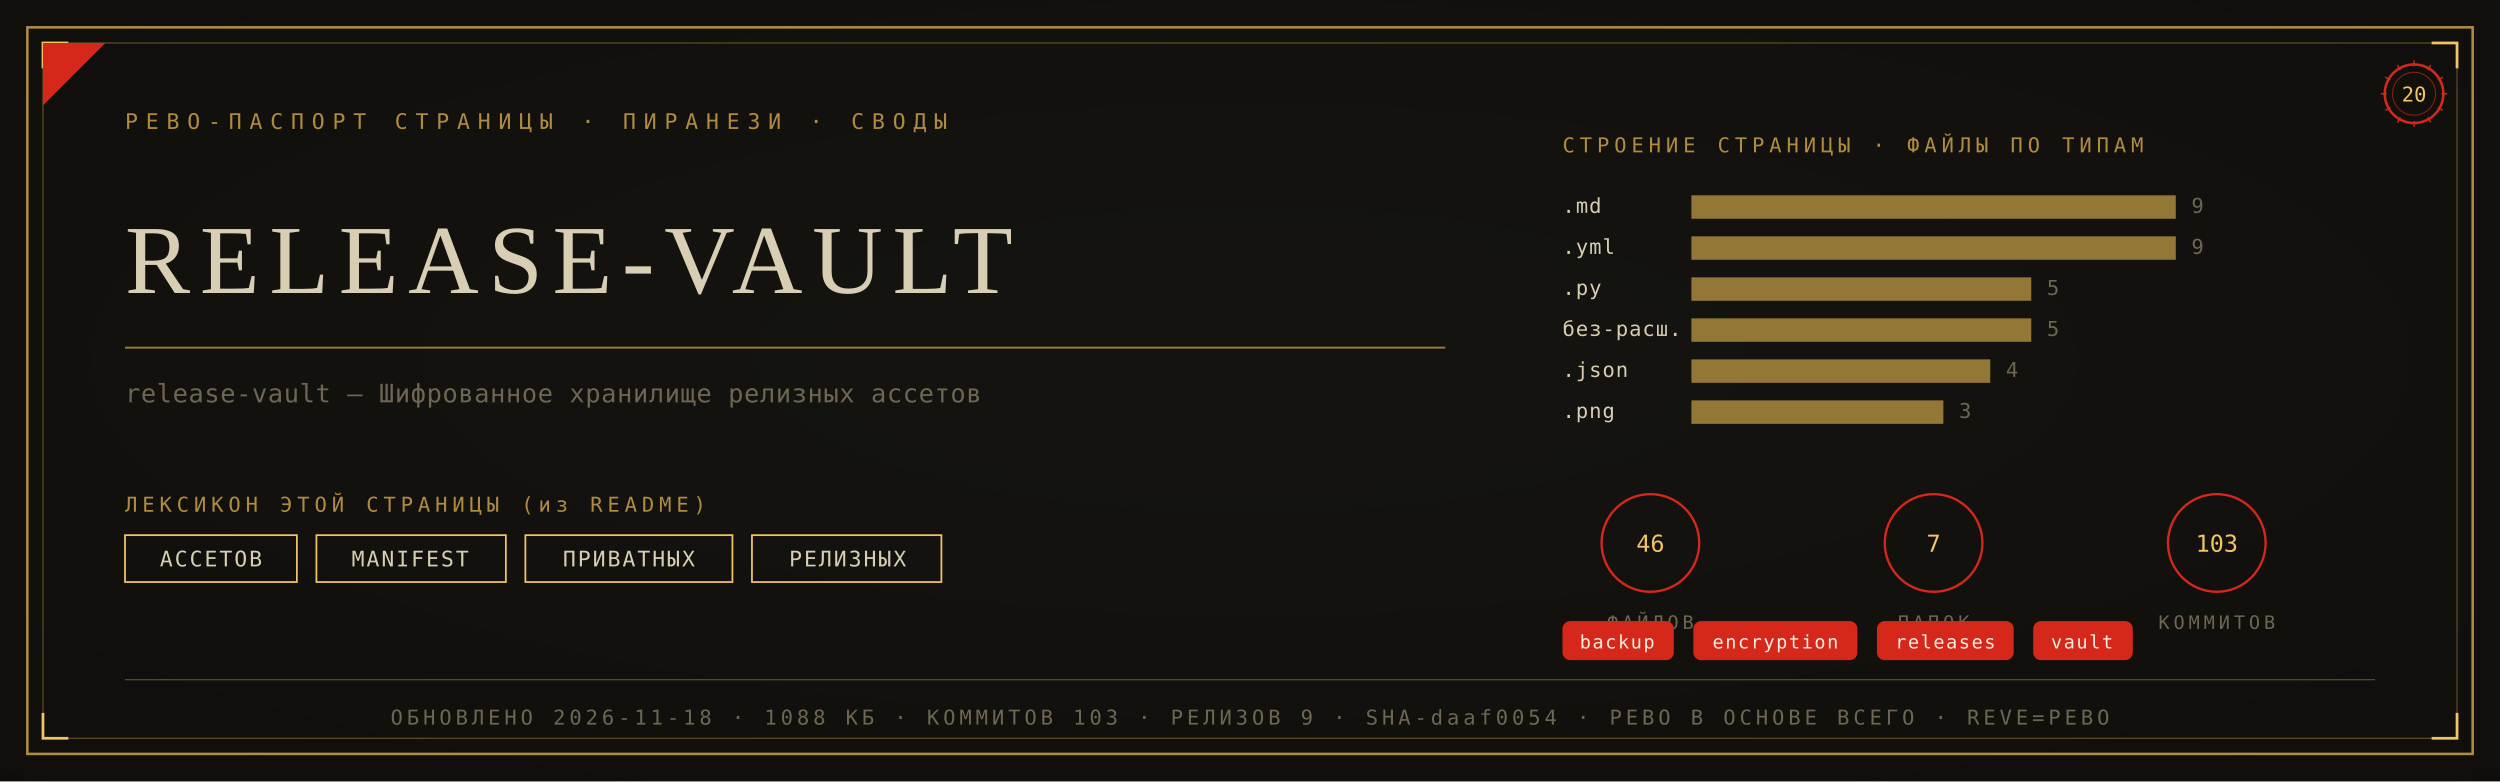
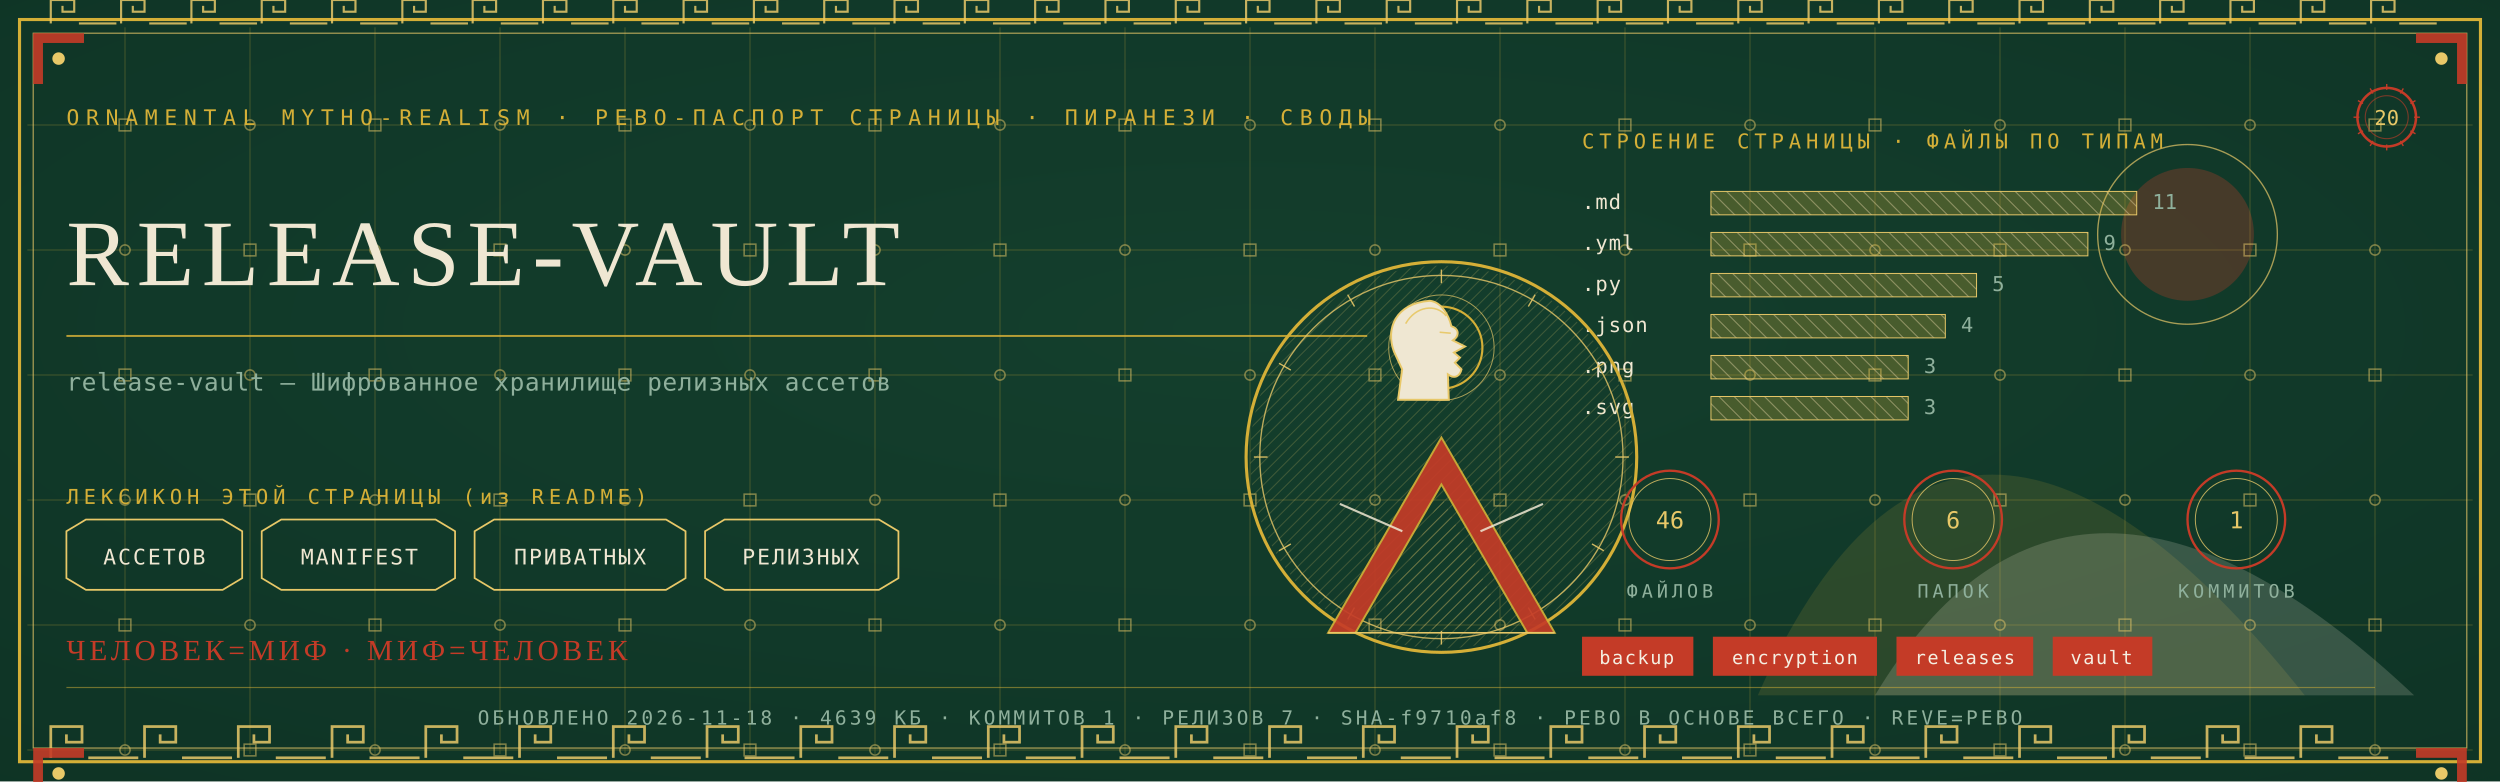
<svg xmlns="http://www.w3.org/2000/svg" viewBox="0 0 1280 400" width="1280" height="400">
  <defs>
-     <radialGradient id="rp20" cx="0.5" cy="0.46" r="1.05">
-       <stop offset="0" stop-color="#161410" />
-       <stop offset="1" stop-color="#0D0C0A" />
+     <radialGradient id="rp20" cx="0.5" cy="0.42" r="1.1">
+       <stop offset="0" stop-color="#14402E" />
+       <stop offset="1" stop-color="#0C2E21" />
    </radialGradient>
+     <pattern id="hatchm" width="4.2" height="4.2" patternUnits="userSpaceOnUse" patternTransform="rotate(45)">
+       <rect width="4.2" height="4.2" fill="none" />
+       <line x1="0" y1="0" x2="0" y2="4.2" stroke="#E8C868" stroke-width="0.5" />
+     </pattern>
+     <pattern id="hatchv" width="5.5" height="5.5" patternUnits="userSpaceOnUse" patternTransform="rotate(-45)">
+       <rect width="5.5" height="5.5" fill="none" />
+       <line x1="0" y1="0" x2="0" y2="5.5" stroke="#EFE7D2" stroke-width="0.5" />
+     </pattern>
  </defs>
-   <rect width="1280" height="400" fill="#0D0C0A" />
-   <rect width="1280" height="400" fill="url(#rp20)" opacity="0.92" />
-   <rect x="14" y="14" width="1252" height="372" fill="none" stroke="#B08D3E" stroke-width="1.3" />
-   <rect x="22" y="22" width="1236" height="356" fill="none" stroke="#B08D3E" stroke-width="0.55" opacity="0.55" />
-   <path d="M 22 35 L 22 22 L 35 22" fill="none" stroke="#F2C464" stroke-width="1.4" />
-   <path d="M 1258 35 L 1258 22 L 1245 22" fill="none" stroke="#F2C464" stroke-width="1.4" />
-   <path d="M 22 365 L 22 378 L 35 378" fill="none" stroke="#F2C464" stroke-width="1.4" />
-   <path d="M 1258 365 L 1258 378 L 1245 378" fill="none" stroke="#F2C464" stroke-width="1.4" />
-   <path d="M 22 54 L 22 22 L 54 22 Z" fill="#D5281B" />
-   <text x="64" y="66" font-family="'Cascadia Mono', ui-monospace, Consolas, monospace" font-size="11" fill="#B08D3E" letter-spacing="4">РЕВО-ПАСПОРТ СТРАНИЦЫ · ПИРАНЕЗИ · СВОДЫ</text>
-   <g transform="translate(1236,48)">
-     <circle r="15" fill="none" stroke="#D5281B" stroke-width="1.3" />
-     <circle r="11" fill="none" stroke="#D5281B" stroke-width="0.55" opacity="0.6" />
-     <text y="4" text-anchor="middle" font-family="'Cascadia Mono', ui-monospace, Consolas, monospace" font-size="10.5" fill="#F2C464">20</text>
-     <g stroke="#D5281B" stroke-width="0.7">
+   <rect width="1280" height="400" fill="#0C2E21" />
+   <rect width="1280" height="400" fill="url(#rp20)" opacity="0.94" />
+   <path d="M 900 356 Q 1000 130 1180 356 Z" fill="#D4AF37" opacity="0.14" />
+   <path d="M 960 356 Q 1060 190 1236 356 Z" fill="#EFE7D2" opacity="0.18" />
+   <circle cx="1120" cy="120" r="34" fill="#C43B27" opacity="0.30" />
+   <circle cx="1120" cy="120" r="46" fill="none" stroke="#E8C868" stroke-width="0.7" opacity="0.7" />
+   <g stroke="#D4AF37" stroke-width="0.45" opacity="0.30">
+     <line x1="64" y1="14" x2="64" y2="386" />
+     <line x1="128" y1="14" x2="128" y2="386" />
+     <line x1="192" y1="14" x2="192" y2="386" />
+     <line x1="256" y1="14" x2="256" y2="386" />
+     <line x1="320" y1="14" x2="320" y2="386" />
+     <line x1="384" y1="14" x2="384" y2="386" />
+     <line x1="448" y1="14" x2="448" y2="386" />
+     <line x1="512" y1="14" x2="512" y2="386" />
+     <line x1="576" y1="14" x2="576" y2="386" />
+     <line x1="640" y1="14" x2="640" y2="386" />
+     <line x1="704" y1="14" x2="704" y2="386" />
+     <line x1="768" y1="14" x2="768" y2="386" />
+     <line x1="832" y1="14" x2="832" y2="386" />
+     <line x1="896" y1="14" x2="896" y2="386" />
+     <line x1="960" y1="14" x2="960" y2="386" />
+     <line x1="1024" y1="14" x2="1024" y2="386" />
+     <line x1="1088" y1="14" x2="1088" y2="386" />
+     <line x1="1152" y1="14" x2="1152" y2="386" />
+     <line x1="1216" y1="14" x2="1216" y2="386" />
+     <line x1="14" y1="64" x2="1266" y2="64" />
+     <line x1="14" y1="128" x2="1266" y2="128" />
+     <line x1="14" y1="192" x2="1266" y2="192" />
+     <line x1="14" y1="256" x2="1266" y2="256" />
+     <line x1="14" y1="320" x2="1266" y2="320" />
+     <line x1="14" y1="384" x2="1266" y2="384" />
+   </g>
+   <g fill="none" stroke="#E8C868" stroke-width="0.8" opacity="0.5">
+     <rect x="61" y="61" width="6" height="6" />
+     <circle cx="64" cy="128" r="2.6" />
+     <rect x="61" y="189" width="6" height="6" />
+     <circle cx="64" cy="256" r="2.6" />
+     <rect x="61" y="317" width="6" height="6" />
+     <circle cx="64" cy="384" r="2.6" />
+     <circle cx="128" cy="64" r="2.6" />
+     <rect x="125" y="125" width="6" height="6" />
+     <circle cx="128" cy="192" r="2.6" />
+     <rect x="125" y="253" width="6" height="6" />
+     <circle cx="128" cy="320" r="2.6" />
+     <rect x="125" y="381" width="6" height="6" />
+     <rect x="189" y="61" width="6" height="6" />
+     <circle cx="192" cy="128" r="2.6" />
+     <rect x="189" y="189" width="6" height="6" />
+     <circle cx="192" cy="256" r="2.6" />
+     <rect x="189" y="317" width="6" height="6" />
+     <circle cx="192" cy="384" r="2.6" />
+     <circle cx="256" cy="64" r="2.6" />
+     <rect x="253" y="125" width="6" height="6" />
+     <circle cx="256" cy="192" r="2.6" />
+     <rect x="253" y="253" width="6" height="6" />
+     <circle cx="256" cy="320" r="2.6" />
+     <rect x="253" y="381" width="6" height="6" />
+     <rect x="317" y="61" width="6" height="6" />
+     <circle cx="320" cy="128" r="2.6" />
+     <rect x="317" y="189" width="6" height="6" />
+     <circle cx="320" cy="256" r="2.6" />
+     <rect x="317" y="317" width="6" height="6" />
+     <circle cx="320" cy="384" r="2.6" />
+     <circle cx="384" cy="64" r="2.6" />
+     <rect x="381" y="125" width="6" height="6" />
+     <circle cx="384" cy="192" r="2.6" />
+     <rect x="381" y="253" width="6" height="6" />
+     <circle cx="384" cy="320" r="2.6" />
+     <rect x="381" y="381" width="6" height="6" />
+     <rect x="445" y="61" width="6" height="6" />
+     <circle cx="448" cy="128" r="2.6" />
+     <rect x="445" y="189" width="6" height="6" />
+     <circle cx="448" cy="256" r="2.6" />
+     <rect x="445" y="317" width="6" height="6" />
+     <circle cx="448" cy="384" r="2.6" />
+     <circle cx="512" cy="64" r="2.6" />
+     <rect x="509" y="125" width="6" height="6" />
+     <circle cx="512" cy="192" r="2.6" />
+     <rect x="509" y="253" width="6" height="6" />
+     <circle cx="512" cy="320" r="2.6" />
+     <rect x="509" y="381" width="6" height="6" />
+     <rect x="573" y="61" width="6" height="6" />
+     <circle cx="576" cy="128" r="2.6" />
+     <rect x="573" y="189" width="6" height="6" />
+     <circle cx="576" cy="256" r="2.6" />
+     <rect x="573" y="317" width="6" height="6" />
+     <circle cx="576" cy="384" r="2.6" />
+     <circle cx="640" cy="64" r="2.6" />
+     <rect x="637" y="125" width="6" height="6" />
+     <circle cx="640" cy="192" r="2.6" />
+     <rect x="637" y="253" width="6" height="6" />
+     <circle cx="640" cy="320" r="2.6" />
+     <rect x="637" y="381" width="6" height="6" />
+     <rect x="701" y="61" width="6" height="6" />
+     <circle cx="704" cy="128" r="2.6" />
+     <rect x="701" y="189" width="6" height="6" />
+     <circle cx="704" cy="256" r="2.6" />
+     <rect x="701" y="317" width="6" height="6" />
+     <circle cx="704" cy="384" r="2.6" />
+     <circle cx="768" cy="64" r="2.6" />
+     <rect x="765" y="125" width="6" height="6" />
+     <circle cx="768" cy="192" r="2.6" />
+     <rect x="765" y="253" width="6" height="6" />
+     <circle cx="768" cy="320" r="2.6" />
+     <rect x="765" y="381" width="6" height="6" />
+     <rect x="829" y="61" width="6" height="6" />
+     <circle cx="832" cy="128" r="2.6" />
+     <rect x="829" y="189" width="6" height="6" />
+     <circle cx="832" cy="256" r="2.6" />
+     <rect x="829" y="317" width="6" height="6" />
+     <circle cx="832" cy="384" r="2.6" />
+     <circle cx="896" cy="64" r="2.6" />
+     <rect x="893" y="125" width="6" height="6" />
+     <circle cx="896" cy="192" r="2.6" />
+     <rect x="893" y="253" width="6" height="6" />
+     <circle cx="896" cy="320" r="2.6" />
+     <rect x="893" y="381" width="6" height="6" />
+     <rect x="957" y="61" width="6" height="6" />
+     <circle cx="960" cy="128" r="2.6" />
+     <rect x="957" y="189" width="6" height="6" />
+     <circle cx="960" cy="256" r="2.6" />
+     <rect x="957" y="317" width="6" height="6" />
+     <circle cx="960" cy="384" r="2.6" />
+     <circle cx="1024" cy="64" r="2.6" />
+     <rect x="1021" y="125" width="6" height="6" />
+     <circle cx="1024" cy="192" r="2.6" />
+     <rect x="1021" y="253" width="6" height="6" />
+     <circle cx="1024" cy="320" r="2.6" />
+     <rect x="1021" y="381" width="6" height="6" />
+     <rect x="1085" y="61" width="6" height="6" />
+     <circle cx="1088" cy="128" r="2.6" />
+     <rect x="1085" y="189" width="6" height="6" />
+     <circle cx="1088" cy="256" r="2.6" />
+     <rect x="1085" y="317" width="6" height="6" />
+     <circle cx="1088" cy="384" r="2.6" />
+     <circle cx="1152" cy="64" r="2.6" />
+     <rect x="1149" y="125" width="6" height="6" />
+     <circle cx="1152" cy="192" r="2.6" />
+     <rect x="1149" y="253" width="6" height="6" />
+     <circle cx="1152" cy="320" r="2.6" />
+     <rect x="1149" y="381" width="6" height="6" />
+     <rect x="1213" y="61" width="6" height="6" />
+     <circle cx="1216" cy="128" r="2.6" />
+     <rect x="1213" y="189" width="6" height="6" />
+     <circle cx="1216" cy="256" r="2.6" />
+     <rect x="1213" y="317" width="6" height="6" />
+     <circle cx="1216" cy="384" r="2.6" />
+   </g>
+   <rect x="10" y="10" width="1260" height="380" fill="none" stroke="#D4AF37" stroke-width="1.6" />
+   <rect x="17" y="17" width="1246" height="366" fill="none" stroke="#E8C868" stroke-width="0.6" opacity="0.75" />
+   <g fill="none" stroke="#E8C868" stroke-width="1.4" opacity="0.85">
+     <path d="M 26 388 L 26 372 L 42 372 L 42 380.0 L 34.0 380.0 L 34.0 376.0" />
+     <line x1="45.2" y1="388" x2="70.8" y2="388" />
+     <path d="M 74 388 L 74 372 L 90 372 L 90 380.0 L 82.0 380.0 L 82.0 376.0" />
+     <line x1="93.2" y1="388" x2="118.8" y2="388" />
+     <path d="M 122 388 L 122 372 L 138 372 L 138 380.0 L 130.0 380.0 L 130.0 376.0" />
+     <line x1="141.2" y1="388" x2="166.8" y2="388" />
+     <path d="M 170 388 L 170 372 L 186 372 L 186 380.0 L 178.0 380.0 L 178.0 376.0" />
+     <line x1="189.2" y1="388" x2="214.8" y2="388" />
+     <path d="M 218 388 L 218 372 L 234 372 L 234 380.0 L 226.0 380.0 L 226.0 376.0" />
+     <line x1="237.2" y1="388" x2="262.8" y2="388" />
+     <path d="M 266 388 L 266 372 L 282 372 L 282 380.0 L 274.0 380.0 L 274.0 376.0" />
+     <line x1="285.2" y1="388" x2="310.8" y2="388" />
+     <path d="M 314 388 L 314 372 L 330 372 L 330 380.0 L 322.0 380.0 L 322.0 376.0" />
+     <line x1="333.2" y1="388" x2="358.8" y2="388" />
+     <path d="M 362 388 L 362 372 L 378 372 L 378 380.0 L 370.0 380.0 L 370.0 376.0" />
+     <line x1="381.2" y1="388" x2="406.8" y2="388" />
+     <path d="M 410 388 L 410 372 L 426 372 L 426 380.0 L 418.0 380.0 L 418.0 376.0" />
+     <line x1="429.2" y1="388" x2="454.8" y2="388" />
+     <path d="M 458 388 L 458 372 L 474 372 L 474 380.0 L 466.0 380.0 L 466.0 376.0" />
+     <line x1="477.2" y1="388" x2="502.8" y2="388" />
+     <path d="M 506 388 L 506 372 L 522 372 L 522 380.0 L 514.0 380.0 L 514.0 376.0" />
+     <line x1="525.2" y1="388" x2="550.8" y2="388" />
+     <path d="M 554 388 L 554 372 L 570 372 L 570 380.0 L 562.0 380.0 L 562.0 376.0" />
+     <line x1="573.2" y1="388" x2="598.8" y2="388" />
+     <path d="M 602 388 L 602 372 L 618 372 L 618 380.0 L 610.0 380.0 L 610.0 376.0" />
+     <line x1="621.2" y1="388" x2="646.8" y2="388" />
+     <path d="M 650 388 L 650 372 L 666 372 L 666 380.0 L 658.0 380.0 L 658.0 376.0" />
+     <line x1="669.2" y1="388" x2="694.8" y2="388" />
+     <path d="M 698 388 L 698 372 L 714 372 L 714 380.0 L 706.0 380.0 L 706.0 376.0" />
+     <line x1="717.2" y1="388" x2="742.8" y2="388" />
+     <path d="M 746 388 L 746 372 L 762 372 L 762 380.0 L 754.0 380.0 L 754.0 376.0" />
+     <line x1="765.2" y1="388" x2="790.8" y2="388" />
+     <path d="M 794 388 L 794 372 L 810 372 L 810 380.0 L 802.0 380.0 L 802.0 376.0" />
+     <line x1="813.2" y1="388" x2="838.8" y2="388" />
+     <path d="M 842 388 L 842 372 L 858 372 L 858 380.0 L 850.0 380.0 L 850.0 376.0" />
+     <line x1="861.2" y1="388" x2="886.8" y2="388" />
+     <path d="M 890 388 L 890 372 L 906 372 L 906 380.0 L 898.0 380.0 L 898.0 376.0" />
+     <line x1="909.2" y1="388" x2="934.8" y2="388" />
+     <path d="M 938 388 L 938 372 L 954 372 L 954 380.0 L 946.0 380.0 L 946.0 376.0" />
+     <line x1="957.2" y1="388" x2="982.8" y2="388" />
+     <path d="M 986 388 L 986 372 L 1002 372 L 1002 380.0 L 994.0 380.0 L 994.0 376.0" />
+     <line x1="1005.2" y1="388" x2="1030.8" y2="388" />
+     <path d="M 1034 388 L 1034 372 L 1050 372 L 1050 380.0 L 1042.0 380.0 L 1042.0 376.0" />
+     <line x1="1053.2" y1="388" x2="1078.8" y2="388" />
+     <path d="M 1082 388 L 1082 372 L 1098 372 L 1098 380.0 L 1090.0 380.0 L 1090.0 376.0" />
+     <line x1="1101.2" y1="388" x2="1126.8" y2="388" />
+     <path d="M 1130 388 L 1130 372 L 1146 372 L 1146 380.0 L 1138.0 380.0 L 1138.0 376.0" />
+     <line x1="1149.2" y1="388" x2="1174.8" y2="388" />
+     <path d="M 1178 388 L 1178 372 L 1194 372 L 1194 380.0 L 1186.0 380.0 L 1186.0 376.0" />
+     <line x1="1197.2" y1="388" x2="1222.8" y2="388" />
+   </g>
+   <g fill="none" stroke="#E8C868" stroke-width="1.1" opacity="0.85">
+     <path d="M 26 12 L 26 0 L 38 0 L 38 6.0 L 32.0 6.0 L 32.0 3.0" />
+     <line x1="40.4" y1="12" x2="59.6" y2="12" />
+     <path d="M 62 12 L 62 0 L 74 0 L 74 6.0 L 68.0 6.0 L 68.0 3.0" />
+     <line x1="76.4" y1="12" x2="95.6" y2="12" />
+     <path d="M 98 12 L 98 0 L 110 0 L 110 6.0 L 104.0 6.0 L 104.0 3.0" />
+     <line x1="112.4" y1="12" x2="131.6" y2="12" />
+     <path d="M 134 12 L 134 0 L 146 0 L 146 6.0 L 140.0 6.0 L 140.0 3.0" />
+     <line x1="148.4" y1="12" x2="167.6" y2="12" />
+     <path d="M 170 12 L 170 0 L 182 0 L 182 6.0 L 176.0 6.0 L 176.0 3.0" />
+     <line x1="184.4" y1="12" x2="203.6" y2="12" />
+     <path d="M 206 12 L 206 0 L 218 0 L 218 6.0 L 212.0 6.0 L 212.0 3.0" />
+     <line x1="220.4" y1="12" x2="239.6" y2="12" />
+     <path d="M 242 12 L 242 0 L 254 0 L 254 6.0 L 248.0 6.0 L 248.0 3.0" />
+     <line x1="256.4" y1="12" x2="275.6" y2="12" />
+     <path d="M 278 12 L 278 0 L 290 0 L 290 6.0 L 284.0 6.0 L 284.0 3.0" />
+     <line x1="292.4" y1="12" x2="311.6" y2="12" />
+     <path d="M 314 12 L 314 0 L 326 0 L 326 6.0 L 320.0 6.0 L 320.0 3.0" />
+     <line x1="328.4" y1="12" x2="347.6" y2="12" />
+     <path d="M 350 12 L 350 0 L 362 0 L 362 6.0 L 356.0 6.0 L 356.0 3.0" />
+     <line x1="364.4" y1="12" x2="383.6" y2="12" />
+     <path d="M 386 12 L 386 0 L 398 0 L 398 6.0 L 392.0 6.0 L 392.0 3.0" />
+     <line x1="400.4" y1="12" x2="419.6" y2="12" />
+     <path d="M 422 12 L 422 0 L 434 0 L 434 6.0 L 428.0 6.0 L 428.0 3.0" />
+     <line x1="436.4" y1="12" x2="455.6" y2="12" />
+     <path d="M 458 12 L 458 0 L 470 0 L 470 6.0 L 464.0 6.0 L 464.0 3.0" />
+     <line x1="472.4" y1="12" x2="491.6" y2="12" />
+     <path d="M 494 12 L 494 0 L 506 0 L 506 6.0 L 500.0 6.0 L 500.0 3.0" />
+     <line x1="508.4" y1="12" x2="527.6" y2="12" />
+     <path d="M 530 12 L 530 0 L 542 0 L 542 6.0 L 536.0 6.0 L 536.0 3.0" />
+     <line x1="544.4" y1="12" x2="563.6" y2="12" />
+     <path d="M 566 12 L 566 0 L 578 0 L 578 6.0 L 572.0 6.0 L 572.0 3.0" />
+     <line x1="580.4" y1="12" x2="599.6" y2="12" />
+     <path d="M 602 12 L 602 0 L 614 0 L 614 6.0 L 608.0 6.0 L 608.0 3.0" />
+     <line x1="616.4" y1="12" x2="635.6" y2="12" />
+     <path d="M 638 12 L 638 0 L 650 0 L 650 6.0 L 644.0 6.0 L 644.0 3.0" />
+     <line x1="652.4" y1="12" x2="671.6" y2="12" />
+     <path d="M 674 12 L 674 0 L 686 0 L 686 6.0 L 680.0 6.0 L 680.0 3.0" />
+     <line x1="688.4" y1="12" x2="707.6" y2="12" />
+     <path d="M 710 12 L 710 0 L 722 0 L 722 6.0 L 716.0 6.0 L 716.0 3.0" />
+     <line x1="724.4" y1="12" x2="743.6" y2="12" />
+     <path d="M 746 12 L 746 0 L 758 0 L 758 6.0 L 752.0 6.0 L 752.0 3.0" />
+     <line x1="760.4" y1="12" x2="779.6" y2="12" />
+     <path d="M 782 12 L 782 0 L 794 0 L 794 6.0 L 788.0 6.0 L 788.0 3.0" />
+     <line x1="796.4" y1="12" x2="815.6" y2="12" />
+     <path d="M 818 12 L 818 0 L 830 0 L 830 6.0 L 824.0 6.0 L 824.0 3.0" />
+     <line x1="832.4" y1="12" x2="851.6" y2="12" />
+     <path d="M 854 12 L 854 0 L 866 0 L 866 6.0 L 860.0 6.0 L 860.0 3.0" />
+     <line x1="868.4" y1="12" x2="887.6" y2="12" />
+     <path d="M 890 12 L 890 0 L 902 0 L 902 6.0 L 896.0 6.0 L 896.0 3.0" />
+     <line x1="904.4" y1="12" x2="923.6" y2="12" />
+     <path d="M 926 12 L 926 0 L 938 0 L 938 6.0 L 932.0 6.0 L 932.0 3.0" />
+     <line x1="940.4" y1="12" x2="959.6" y2="12" />
+     <path d="M 962 12 L 962 0 L 974 0 L 974 6.0 L 968.0 6.0 L 968.0 3.0" />
+     <line x1="976.4" y1="12" x2="995.6" y2="12" />
+     <path d="M 998 12 L 998 0 L 1010 0 L 1010 6.0 L 1004.0 6.0 L 1004.0 3.0" />
+     <line x1="1012.4" y1="12" x2="1031.6" y2="12" />
+     <path d="M 1034 12 L 1034 0 L 1046 0 L 1046 6.0 L 1040.0 6.0 L 1040.0 3.0" />
+     <line x1="1048.4" y1="12" x2="1067.6" y2="12" />
+     <path d="M 1070 12 L 1070 0 L 1082 0 L 1082 6.0 L 1076.0 6.0 L 1076.0 3.0" />
+     <line x1="1084.4" y1="12" x2="1103.6" y2="12" />
+     <path d="M 1106 12 L 1106 0 L 1118 0 L 1118 6.0 L 1112.0 6.0 L 1112.0 3.0" />
+     <line x1="1120.4" y1="12" x2="1139.6" y2="12" />
+     <path d="M 1142 12 L 1142 0 L 1154 0 L 1154 6.0 L 1148.0 6.0 L 1148.0 3.0" />
+     <line x1="1156.4" y1="12" x2="1175.6" y2="12" />
+     <path d="M 1178 12 L 1178 0 L 1190 0 L 1190 6.0 L 1184.0 6.0 L 1184.0 3.0" />
+     <line x1="1192.4" y1="12" x2="1211.6" y2="12" />
+     <path d="M 1214 12 L 1214 0 L 1226 0 L 1226 6.0 L 1220.0 6.0 L 1220.0 3.0" />
+     <line x1="1228.4" y1="12" x2="1247.6" y2="12" />
+   </g>
+   <g transform="translate(17,17) scale(1,1)">
+     <path d="M 0 0 L 26 0 L 26 5 L 5 5 L 5 26 L 0 26 Z" fill="#C43B27" opacity="0.9" />
+     <circle cx="13" cy="13" r="3.2" fill="#E8C868" />
+   </g>
+   <g transform="translate(1263,17) scale(-1,1)">
+     <path d="M 0 0 L 26 0 L 26 5 L 5 5 L 5 26 L 0 26 Z" fill="#C43B27" opacity="0.9" />
+     <circle cx="13" cy="13" r="3.2" fill="#E8C868" />
+   </g>
+   <g transform="translate(17,383) scale(1,1)">
+     <path d="M 0 0 L 26 0 L 26 5 L 5 5 L 5 26 L 0 26 Z" fill="#C43B27" opacity="0.9" />
+     <circle cx="13" cy="13" r="3.2" fill="#E8C868" />
+   </g>
+   <g transform="translate(1263,383) scale(-1,1)">
+     <path d="M 0 0 L 26 0 L 26 5 L 5 5 L 5 26 L 0 26 Z" fill="#C43B27" opacity="0.9" />
+     <circle cx="13" cy="13" r="3.2" fill="#E8C868" />
+   </g>
+   <text x="34" y="64" font-family="'Cascadia Mono', ui-monospace, Consolas, monospace" font-size="11" fill="#D4AF37" letter-spacing="3.4">ORNAMENTAL MYTHO-REALISM · РЕВО-ПАСПОРТ СТРАНИЦЫ · ПИРАНЕЗИ · СВОДЫ</text>
+   <g transform="translate(1222,60)">
+     <circle r="15" fill="none" stroke="#C43B27" stroke-width="1.3" />
+     <circle r="11" fill="none" stroke="#C43B27" stroke-width="0.55" opacity="0.6" />
+     <text y="4" text-anchor="middle" font-family="'Cascadia Mono', ui-monospace, Consolas, monospace" font-size="10.5" fill="#E8C868">20</text>
+     <g stroke="#C43B27" stroke-width="0.7">
      <line x1="0" y1="-17" x2="0" y2="-14" transform="rotate(0)" />
      <line x1="0" y1="-17" x2="0" y2="-14" transform="rotate(30)" />
      <line x1="0" y1="-17" x2="0" y2="-14" transform="rotate(60)" />
      <line x1="0" y1="-17" x2="0" y2="-14" transform="rotate(90)" />
      <line x1="0" y1="-17" x2="0" y2="-14" transform="rotate(120)" />
      <line x1="0" y1="-17" x2="0" y2="-14" transform="rotate(150)" />
      <line x1="0" y1="-17" x2="0" y2="-14" transform="rotate(180)" />
      <line x1="0" y1="-17" x2="0" y2="-14" transform="rotate(210)" />
      <line x1="0" y1="-17" x2="0" y2="-14" transform="rotate(240)" />
      <line x1="0" y1="-17" x2="0" y2="-14" transform="rotate(270)" />
      <line x1="0" y1="-17" x2="0" y2="-14" transform="rotate(300)" />
      <line x1="0" y1="-17" x2="0" y2="-14" transform="rotate(330)" />
    </g>
  </g>
-   <text x="64" y="150" font-family="Georgia, 'Times New Roman', serif" font-size="50.0" fill="#D8CEB4" letter-spacing="5">RELEASE-VAULT</text>
-   <line x1="64" y1="178" x2="740" y2="178" stroke="#B08D3E" stroke-width="1" opacity="0.85" />
-   <text x="64" y="206" font-family="'Cascadia Mono', ui-monospace, Consolas, monospace" font-size="13" fill="#6E6652" letter-spacing="0.3">release-vault — Шифрованное хранилище релизных ассетов</text>
-   <text x="64" y="262" font-family="'Cascadia Mono', ui-monospace, Consolas, monospace" font-size="10.5" fill="#B08D3E" letter-spacing="2.5">ЛЕКСИКОН ЭТОЙ СТРАНИЦЫ (из README)</text>
-   <rect x="64" y="274" width="88" height="24" fill="none" stroke="#F2C464" stroke-width="0.9" />
-   <text x="108" y="290" text-anchor="middle" font-family="'Cascadia Mono', ui-monospace, Consolas, monospace" font-size="11" fill="#D8CEB4" letter-spacing="1">АССЕТОВ</text>
-   <rect x="162" y="274" width="97" height="24" fill="none" stroke="#F2C464" stroke-width="0.9" />
-   <text x="210" y="290" text-anchor="middle" font-family="'Cascadia Mono', ui-monospace, Consolas, monospace" font-size="11" fill="#D8CEB4" letter-spacing="1">MANIFEST</text>
-   <rect x="269" y="274" width="106" height="24" fill="none" stroke="#F2C464" stroke-width="0.9" />
-   <text x="322" y="290" text-anchor="middle" font-family="'Cascadia Mono', ui-monospace, Consolas, monospace" font-size="11" fill="#D8CEB4" letter-spacing="1">ПРИВАТНЫХ</text>
-   <rect x="385" y="274" width="97" height="24" fill="none" stroke="#F2C464" stroke-width="0.9" />
-   <text x="434" y="290" text-anchor="middle" font-family="'Cascadia Mono', ui-monospace, Consolas, monospace" font-size="11" fill="#D8CEB4" letter-spacing="1">РЕЛИЗНЫХ</text>
-   <text x="800" y="78" font-family="'Cascadia Mono', ui-monospace, Consolas, monospace" font-size="10.5" fill="#B08D3E" letter-spacing="2.5">СТРОЕНИЕ СТРАНИЦЫ · ФАЙЛЫ ПО ТИПАМ</text>
-   <text x="800" y="109" font-family="'Cascadia Mono', ui-monospace, Consolas, monospace" font-size="10.5" fill="#D8CEB4" letter-spacing="0.5">.md</text>
-   <rect x="866" y="100" width="248" height="12" fill="#B08D3E" opacity="0.82" />
-   <text x="1122" y="109" font-family="'Cascadia Mono', ui-monospace, Consolas, monospace" font-size="10.5" fill="#6E6652">9</text>
-   <text x="800" y="130" font-family="'Cascadia Mono', ui-monospace, Consolas, monospace" font-size="10.5" fill="#D8CEB4" letter-spacing="0.5">.yml</text>
-   <rect x="866" y="121" width="248" height="12" fill="#B08D3E" opacity="0.82" />
-   <text x="1122" y="130" font-family="'Cascadia Mono', ui-monospace, Consolas, monospace" font-size="10.5" fill="#6E6652">9</text>
-   <text x="800" y="151" font-family="'Cascadia Mono', ui-monospace, Consolas, monospace" font-size="10.5" fill="#D8CEB4" letter-spacing="0.5">.py</text>
-   <rect x="866" y="142" width="174" height="12" fill="#B08D3E" opacity="0.82" />
-   <text x="1048" y="151" font-family="'Cascadia Mono', ui-monospace, Consolas, monospace" font-size="10.5" fill="#6E6652">5</text>
-   <text x="800" y="172" font-family="'Cascadia Mono', ui-monospace, Consolas, monospace" font-size="10.5" fill="#D8CEB4" letter-spacing="0.5">без-расш.</text>
-   <rect x="866" y="163" width="174" height="12" fill="#B08D3E" opacity="0.82" />
-   <text x="1048" y="172" font-family="'Cascadia Mono', ui-monospace, Consolas, monospace" font-size="10.5" fill="#6E6652">5</text>
-   <text x="800" y="193" font-family="'Cascadia Mono', ui-monospace, Consolas, monospace" font-size="10.5" fill="#D8CEB4" letter-spacing="0.5">.json</text>
-   <rect x="866" y="184" width="153" height="12" fill="#B08D3E" opacity="0.82" />
-   <text x="1027" y="193" font-family="'Cascadia Mono', ui-monospace, Consolas, monospace" font-size="10.5" fill="#6E6652">4</text>
-   <text x="800" y="214" font-family="'Cascadia Mono', ui-monospace, Consolas, monospace" font-size="10.5" fill="#D8CEB4" letter-spacing="0.5">.png</text>
-   <rect x="866" y="205" width="129" height="12" fill="#B08D3E" opacity="0.82" />
-   <text x="1003" y="214" font-family="'Cascadia Mono', ui-monospace, Consolas, monospace" font-size="10.5" fill="#6E6652">3</text>
-   <g transform="translate(845,278)">
-     <circle r="25" fill="none" stroke="#D5281B" stroke-width="1.2" />
-     <text y="4.5" text-anchor="middle" font-family="'Cascadia Mono', ui-monospace, Consolas, monospace" font-size="12" fill="#F2C464">46</text>
-     <text y="44" text-anchor="middle" font-family="'Cascadia Mono', ui-monospace, Consolas, monospace" font-size="9.5" fill="#6E6652" letter-spacing="2">ФАЙЛОВ</text>
-   </g>
-   <g transform="translate(990,278)">
-     <circle r="25" fill="none" stroke="#D5281B" stroke-width="1.2" />
-     <text y="4.5" text-anchor="middle" font-family="'Cascadia Mono', ui-monospace, Consolas, monospace" font-size="12" fill="#F2C464">7</text>
-     <text y="44" text-anchor="middle" font-family="'Cascadia Mono', ui-monospace, Consolas, monospace" font-size="9.5" fill="#6E6652" letter-spacing="2">ПАПОК</text>
-   </g>
-   <g transform="translate(1135,278)">
-     <circle r="25" fill="none" stroke="#D5281B" stroke-width="1.2" />
-     <text y="4.5" text-anchor="middle" font-family="'Cascadia Mono', ui-monospace, Consolas, monospace" font-size="12" fill="#F2C464">103</text>
-     <text y="44" text-anchor="middle" font-family="'Cascadia Mono', ui-monospace, Consolas, monospace" font-size="9.5" fill="#6E6652" letter-spacing="2">КОММИТОВ</text>
-   </g>
-   <rect x="800" y="318" rx="4" width="57" height="20" fill="#D5281B" />
-   <text x="828" y="332" text-anchor="middle" font-family="'Cascadia Mono', ui-monospace, Consolas, monospace" font-size="9.5" fill="#F5EFE2" letter-spacing="0.8">backup</text>
-   <rect x="867" y="318" rx="4" width="84" height="20" fill="#D5281B" />
-   <text x="909" y="332" text-anchor="middle" font-family="'Cascadia Mono', ui-monospace, Consolas, monospace" font-size="9.5" fill="#F5EFE2" letter-spacing="0.8">encryption</text>
-   <rect x="961" y="318" rx="4" width="70" height="20" fill="#D5281B" />
-   <text x="996" y="332" text-anchor="middle" font-family="'Cascadia Mono', ui-monospace, Consolas, monospace" font-size="9.5" fill="#F5EFE2" letter-spacing="0.8">releases</text>
-   <rect x="1041" y="318" rx="4" width="51" height="20" fill="#D5281B" />
-   <text x="1066" y="332" text-anchor="middle" font-family="'Cascadia Mono', ui-monospace, Consolas, monospace" font-size="9.5" fill="#F5EFE2" letter-spacing="0.8">vault</text>
-   <line x1="64" y1="348" x2="1216" y2="348" stroke="#B08D3E" stroke-width="0.6" opacity="0.5" />
-   <text x="640" y="371" text-anchor="middle" font-family="'Cascadia Mono', ui-monospace, Consolas, monospace" font-size="10.5" fill="#6E6652" letter-spacing="2">ОБНОВЛЕНО 2026-11-18 · 1088 КБ · КОММИТОВ 103 · РЕЛИЗОВ 9 · SHA-daaf0054 · РЕВО В ОСНОВЕ ВСЕГО · REVE=РЕВО</text>
+   <text x="34" y="146" font-family="Georgia, 'Times New Roman', serif" font-size="48.0" fill="#EFE7D2" letter-spacing="4">RELEASE-VAULT</text>
+   <line x1="34" y1="172" x2="700" y2="172" stroke="#D4AF37" stroke-width="1" opacity="0.85" />
+   <text x="34" y="200" font-family="'Cascadia Mono', ui-monospace, Consolas, monospace" font-size="12.5" fill="#8FB09C" letter-spacing="0.3">release-vault — Шифрованное хранилище релизных ассетов</text>
+   <text x="34" y="258" font-family="'Cascadia Mono', ui-monospace, Consolas, monospace" font-size="10.5" fill="#D4AF37" letter-spacing="2.5">ЛЕКСИКОН ЭТОЙ СТРАНИЦЫ (из README)</text>
+   <path d="M 34 272 L 44 266 L 114 266 L 124 272 L 124 296 L 114 302 L 44 302 L 34 296 Z" fill="none" stroke="#E8C868" stroke-width="0.9" />
+   <text x="79" y="289" text-anchor="middle" font-family="'Cascadia Mono', ui-monospace, Consolas, monospace" font-size="11" fill="#EFE7D2" letter-spacing="1">АССЕТОВ</text>
+   <path d="M 134 272 L 144 266 L 223 266 L 233 272 L 233 296 L 223 302 L 144 302 L 134 296 Z" fill="none" stroke="#E8C868" stroke-width="0.9" />
+   <text x="184" y="289" text-anchor="middle" font-family="'Cascadia Mono', ui-monospace, Consolas, monospace" font-size="11" fill="#EFE7D2" letter-spacing="1">MANIFEST</text>
+   <path d="M 243 272 L 253 266 L 341 266 L 351 272 L 351 296 L 341 302 L 253 302 L 243 296 Z" fill="none" stroke="#E8C868" stroke-width="0.9" />
+   <text x="297" y="289" text-anchor="middle" font-family="'Cascadia Mono', ui-monospace, Consolas, monospace" font-size="11" fill="#EFE7D2" letter-spacing="1">ПРИВАТНЫХ</text>
+   <path d="M 361 272 L 371 266 L 450 266 L 460 272 L 460 296 L 450 302 L 371 302 L 361 296 Z" fill="none" stroke="#E8C868" stroke-width="0.9" />
+   <text x="410" y="289" text-anchor="middle" font-family="'Cascadia Mono', ui-monospace, Consolas, monospace" font-size="11" fill="#EFE7D2" letter-spacing="1">РЕЛИЗНЫХ</text>
+   <text x="810" y="76" font-family="'Cascadia Mono', ui-monospace, Consolas, monospace" font-size="10.5" fill="#D4AF37" letter-spacing="2.5">СТРОЕНИЕ СТРАНИЦЫ · ФАЙЛЫ ПО ТИПАМ</text>
+   <text x="810" y="107" font-family="'Cascadia Mono', ui-monospace, Consolas, monospace" font-size="10.5" fill="#EFE7D2" letter-spacing="0.5">.md</text>
+   <rect x="876" y="98" width="218" height="12" fill="url(#hatchv)" opacity="0.9" />
+   <rect x="876" y="98" width="218" height="12" fill="#D4AF37" opacity="0.28" />
+   <rect x="876" y="98" width="218" height="12" fill="none" stroke="#E8C868" stroke-width="0.5" />
+   <text x="1102" y="107" font-family="'Cascadia Mono', ui-monospace, Consolas, monospace" font-size="10.5" fill="#8FB09C">11</text>
+   <text x="810" y="128" font-family="'Cascadia Mono', ui-monospace, Consolas, monospace" font-size="10.5" fill="#EFE7D2" letter-spacing="0.5">.yml</text>
+   <rect x="876" y="119" width="193" height="12" fill="url(#hatchv)" opacity="0.9" />
+   <rect x="876" y="119" width="193" height="12" fill="#D4AF37" opacity="0.28" />
+   <rect x="876" y="119" width="193" height="12" fill="none" stroke="#E8C868" stroke-width="0.5" />
+   <text x="1077" y="128" font-family="'Cascadia Mono', ui-monospace, Consolas, monospace" font-size="10.5" fill="#8FB09C">9</text>
+   <text x="810" y="149" font-family="'Cascadia Mono', ui-monospace, Consolas, monospace" font-size="10.5" fill="#EFE7D2" letter-spacing="0.5">.py</text>
+   <rect x="876" y="140" width="136" height="12" fill="url(#hatchv)" opacity="0.9" />
+   <rect x="876" y="140" width="136" height="12" fill="#D4AF37" opacity="0.28" />
+   <rect x="876" y="140" width="136" height="12" fill="none" stroke="#E8C868" stroke-width="0.5" />
+   <text x="1020" y="149" font-family="'Cascadia Mono', ui-monospace, Consolas, monospace" font-size="10.5" fill="#8FB09C">5</text>
+   <text x="810" y="170" font-family="'Cascadia Mono', ui-monospace, Consolas, monospace" font-size="10.5" fill="#EFE7D2" letter-spacing="0.5">.json</text>
+   <rect x="876" y="161" width="120" height="12" fill="url(#hatchv)" opacity="0.9" />
+   <rect x="876" y="161" width="120" height="12" fill="#D4AF37" opacity="0.28" />
+   <rect x="876" y="161" width="120" height="12" fill="none" stroke="#E8C868" stroke-width="0.5" />
+   <text x="1004" y="170" font-family="'Cascadia Mono', ui-monospace, Consolas, monospace" font-size="10.5" fill="#8FB09C">4</text>
+   <text x="810" y="191" font-family="'Cascadia Mono', ui-monospace, Consolas, monospace" font-size="10.5" fill="#EFE7D2" letter-spacing="0.5">.png</text>
+   <rect x="876" y="182" width="101" height="12" fill="url(#hatchv)" opacity="0.9" />
+   <rect x="876" y="182" width="101" height="12" fill="#D4AF37" opacity="0.28" />
+   <rect x="876" y="182" width="101" height="12" fill="none" stroke="#E8C868" stroke-width="0.5" />
+   <text x="985" y="191" font-family="'Cascadia Mono', ui-monospace, Consolas, monospace" font-size="10.5" fill="#8FB09C">3</text>
+   <text x="810" y="212" font-family="'Cascadia Mono', ui-monospace, Consolas, monospace" font-size="10.5" fill="#EFE7D2" letter-spacing="0.5">.svg</text>
+   <rect x="876" y="203" width="101" height="12" fill="url(#hatchv)" opacity="0.9" />
+   <rect x="876" y="203" width="101" height="12" fill="#D4AF37" opacity="0.28" />
+   <rect x="876" y="203" width="101" height="12" fill="none" stroke="#E8C868" stroke-width="0.5" />
+   <text x="985" y="212" font-family="'Cascadia Mono', ui-monospace, Consolas, monospace" font-size="10.5" fill="#8FB09C">3</text>
+   <g transform="translate(738,234)">
+     <circle r="100" fill="none" stroke="#D4AF37" stroke-width="1.6" />
+     <circle r="93" fill="none" stroke="#E8C868" stroke-width="0.7" opacity="0.8" />
+     <circle r="98" fill="url(#hatchm)" opacity="0.4" />
+     <g stroke="#E8C868" stroke-width="0.7" opacity="0.9">
+       <line x1="0" y1="-96" x2="0" y2="-89" transform="rotate(0)" />
+       <line x1="0" y1="-96" x2="0" y2="-89" transform="rotate(30)" />
+       <line x1="0" y1="-96" x2="0" y2="-89" transform="rotate(60)" />
+       <line x1="0" y1="-96" x2="0" y2="-89" transform="rotate(90)" />
+       <line x1="0" y1="-96" x2="0" y2="-89" transform="rotate(120)" />
+       <line x1="0" y1="-96" x2="0" y2="-89" transform="rotate(150)" />
+       <line x1="0" y1="-96" x2="0" y2="-89" transform="rotate(180)" />
+       <line x1="0" y1="-96" x2="0" y2="-89" transform="rotate(210)" />
+       <line x1="0" y1="-96" x2="0" y2="-89" transform="rotate(240)" />
+       <line x1="0" y1="-96" x2="0" y2="-89" transform="rotate(270)" />
+       <line x1="0" y1="-96" x2="0" y2="-89" transform="rotate(300)" />
+       <line x1="0" y1="-96" x2="0" y2="-89" transform="rotate(330)" />
+     </g>
+     <circle cy="-56" r="21" fill="none" stroke="#D4AF37" stroke-width="1.1" />
+     <circle cy="-56" r="27" fill="none" stroke="#E8C868" stroke-width="0.5" opacity="0.7" />
+     <path d="M -6.0 -80.0 C -23.5 -78.7 -28.7 -65.7 -24.3 -54.0 L -20.1 -44.9 L -22.2 -29.3 L 3.8 -29.3 L 3.3 -42.3 C 6.9 -39.7 9.5 -41.5 10.3 -44.9 L 6.9 -48.3 L 9.5 -50.9 L 6.4 -53.5 L 12.1 -56.6 L 5.9 -59.7 C 9.5 -62.3 9.0 -65.7 5.1 -67.0 C 3.8 -72.7 -0.1 -79.5 -6.0 -80.0 Z" fill="#EFE7D2" stroke="#E8C868" stroke-width="1.0" />
+     <g fill="none" stroke="#E8C868" stroke-width="0.8" opacity="0.95">
+       <path d="M -18.3 -68.3 C -13.1 -77.4 -2.7 -78.7 2.5 -72.2" />
+       <path d="M -0.9 -63.9 L 4.8 -63.4" />
+     </g>
+     <path d="M -58.0 90.0 L 0 -10.0 L 58.0 90.0 L 44.0 90.0 L 0 14.0 L -44.0 90.0 Z" fill="#C43B27" opacity="0.92" stroke="#D4AF37" stroke-width="1.0" />
+     <path d="M -34.0 88.0 L 0 20.0 L 34.0 88.0" fill="url(#hatchm)" opacity="0.5" stroke="none" />
+     <path d="M -58.0 90.0 L 58.0 90.0" fill="none" stroke="#E8C868" stroke-width="0.8" />
+     <path d="M -52.0 24.0 L -20.0 38.0" fill="none" stroke="#EFE7D2" stroke-width="1.1" opacity="0.85" />
+     <path d="M 52.0 24.0 L 20.0 38.0" fill="none" stroke="#EFE7D2" stroke-width="1.1" opacity="0.85" />
+   </g>
+   <g transform="translate(855,266)">
+     <circle r="25" fill="none" stroke="#C43B27" stroke-width="1.2" />
+     <circle r="21" fill="none" stroke="#E8C868" stroke-width="0.5" opacity="0.8" />
+     <text y="4.5" text-anchor="middle" font-family="'Cascadia Mono', ui-monospace, Consolas, monospace" font-size="12" fill="#E8C868">46</text>
+     <text y="40" text-anchor="middle" font-family="'Cascadia Mono', ui-monospace, Consolas, monospace" font-size="9.5" fill="#8FB09C" letter-spacing="2">ФАЙЛОВ</text>
+   </g>
+   <g transform="translate(1000,266)">
+     <circle r="25" fill="none" stroke="#C43B27" stroke-width="1.2" />
+     <circle r="21" fill="none" stroke="#E8C868" stroke-width="0.5" opacity="0.8" />
+     <text y="4.5" text-anchor="middle" font-family="'Cascadia Mono', ui-monospace, Consolas, monospace" font-size="12" fill="#E8C868">6</text>
+     <text y="40" text-anchor="middle" font-family="'Cascadia Mono', ui-monospace, Consolas, monospace" font-size="9.5" fill="#8FB09C" letter-spacing="2">ПАПОК</text>
+   </g>
+   <g transform="translate(1145,266)">
+     <circle r="25" fill="none" stroke="#C43B27" stroke-width="1.2" />
+     <circle r="21" fill="none" stroke="#E8C868" stroke-width="0.5" opacity="0.8" />
+     <text y="4.5" text-anchor="middle" font-family="'Cascadia Mono', ui-monospace, Consolas, monospace" font-size="12" fill="#E8C868">1</text>
+     <text y="40" text-anchor="middle" font-family="'Cascadia Mono', ui-monospace, Consolas, monospace" font-size="9.5" fill="#8FB09C" letter-spacing="2">КОММИТОВ</text>
+   </g>
+   <rect x="810" y="326" rx="0" width="57" height="20" fill="#C43B27" />
+   <text x="838" y="340" text-anchor="middle" font-family="'Cascadia Mono', ui-monospace, Consolas, monospace" font-size="9.5" fill="#F5EFE2" letter-spacing="0.8">backup</text>
+   <rect x="877" y="326" rx="0" width="84" height="20" fill="#C43B27" />
+   <text x="919" y="340" text-anchor="middle" font-family="'Cascadia Mono', ui-monospace, Consolas, monospace" font-size="9.5" fill="#F5EFE2" letter-spacing="0.8">encryption</text>
+   <rect x="971" y="326" rx="0" width="70" height="20" fill="#C43B27" />
+   <text x="1006" y="340" text-anchor="middle" font-family="'Cascadia Mono', ui-monospace, Consolas, monospace" font-size="9.5" fill="#F5EFE2" letter-spacing="0.8">releases</text>
+   <rect x="1051" y="326" rx="0" width="51" height="20" fill="#C43B27" />
+   <text x="1076" y="340" text-anchor="middle" font-family="'Cascadia Mono', ui-monospace, Consolas, monospace" font-size="9.5" fill="#F5EFE2" letter-spacing="0.8">vault</text>
+   <text x="34" y="338" font-family="Georgia, 'Times New Roman', serif" font-size="15" fill="#C43B27" letter-spacing="2">ЧЕЛОВЕК=МИФ · МИФ=ЧЕЛОВЕК</text>
+   <line x1="34" y1="352" x2="1216" y2="352" stroke="#D4AF37" stroke-width="0.6" opacity="0.5" />
+   <text x="640" y="371" text-anchor="middle" font-family="'Cascadia Mono', ui-monospace, Consolas, monospace" font-size="10" fill="#8FB09C" letter-spacing="1.6">ОБНОВЛЕНО 2026-11-18 · 4639 КБ · КОММИТОВ 1 · РЕЛИЗОВ 7 · SHA-f9710af8 · РЕВО В ОСНОВЕ ВСЕГО · REVE=РЕВО</text>
</svg>
